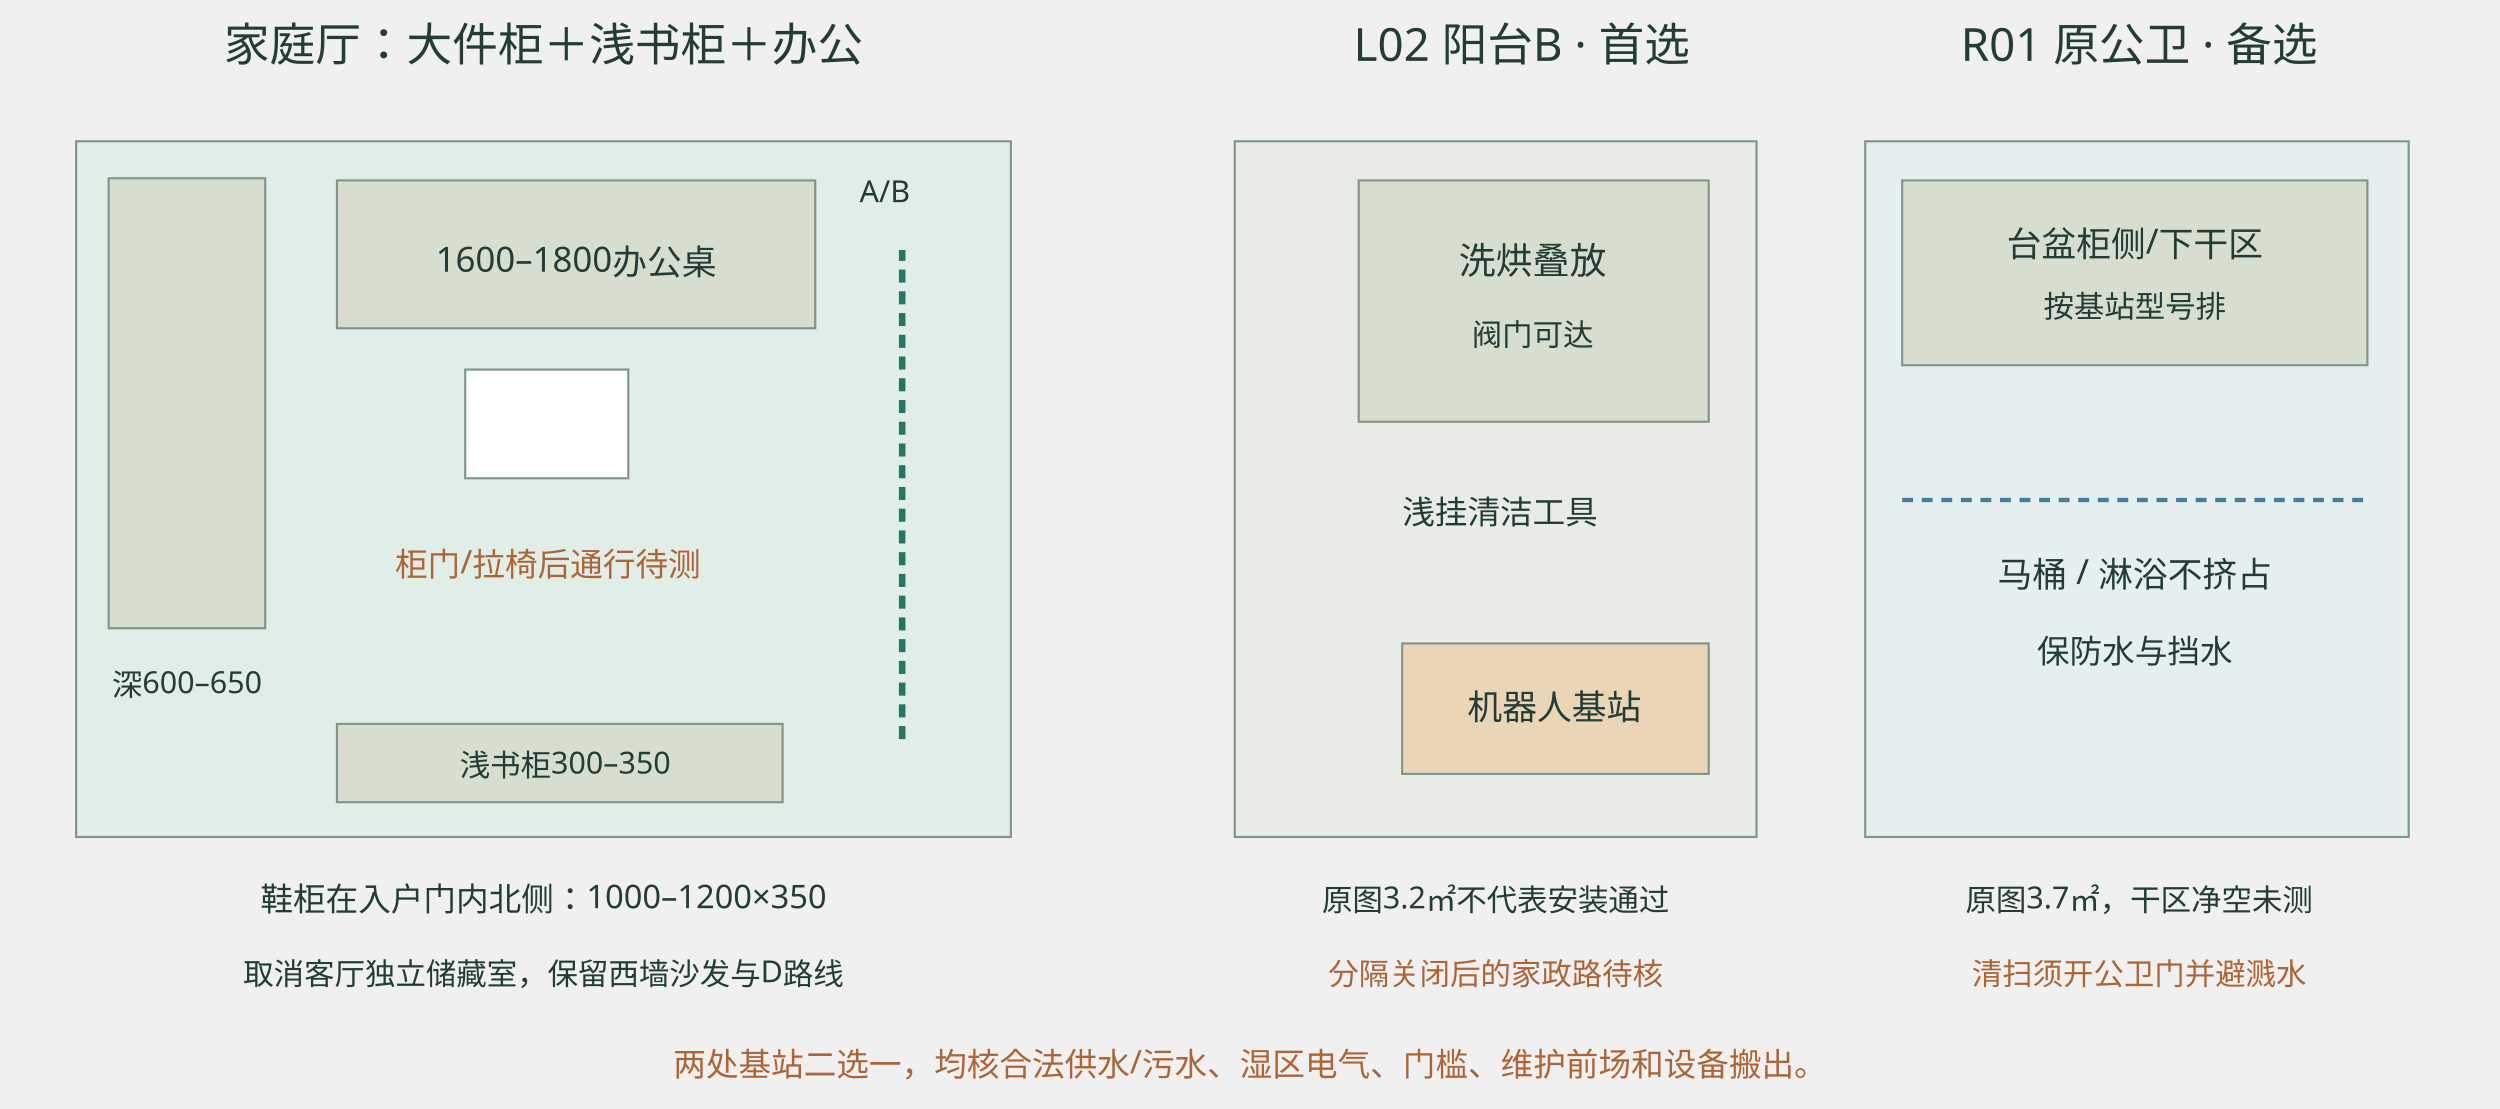
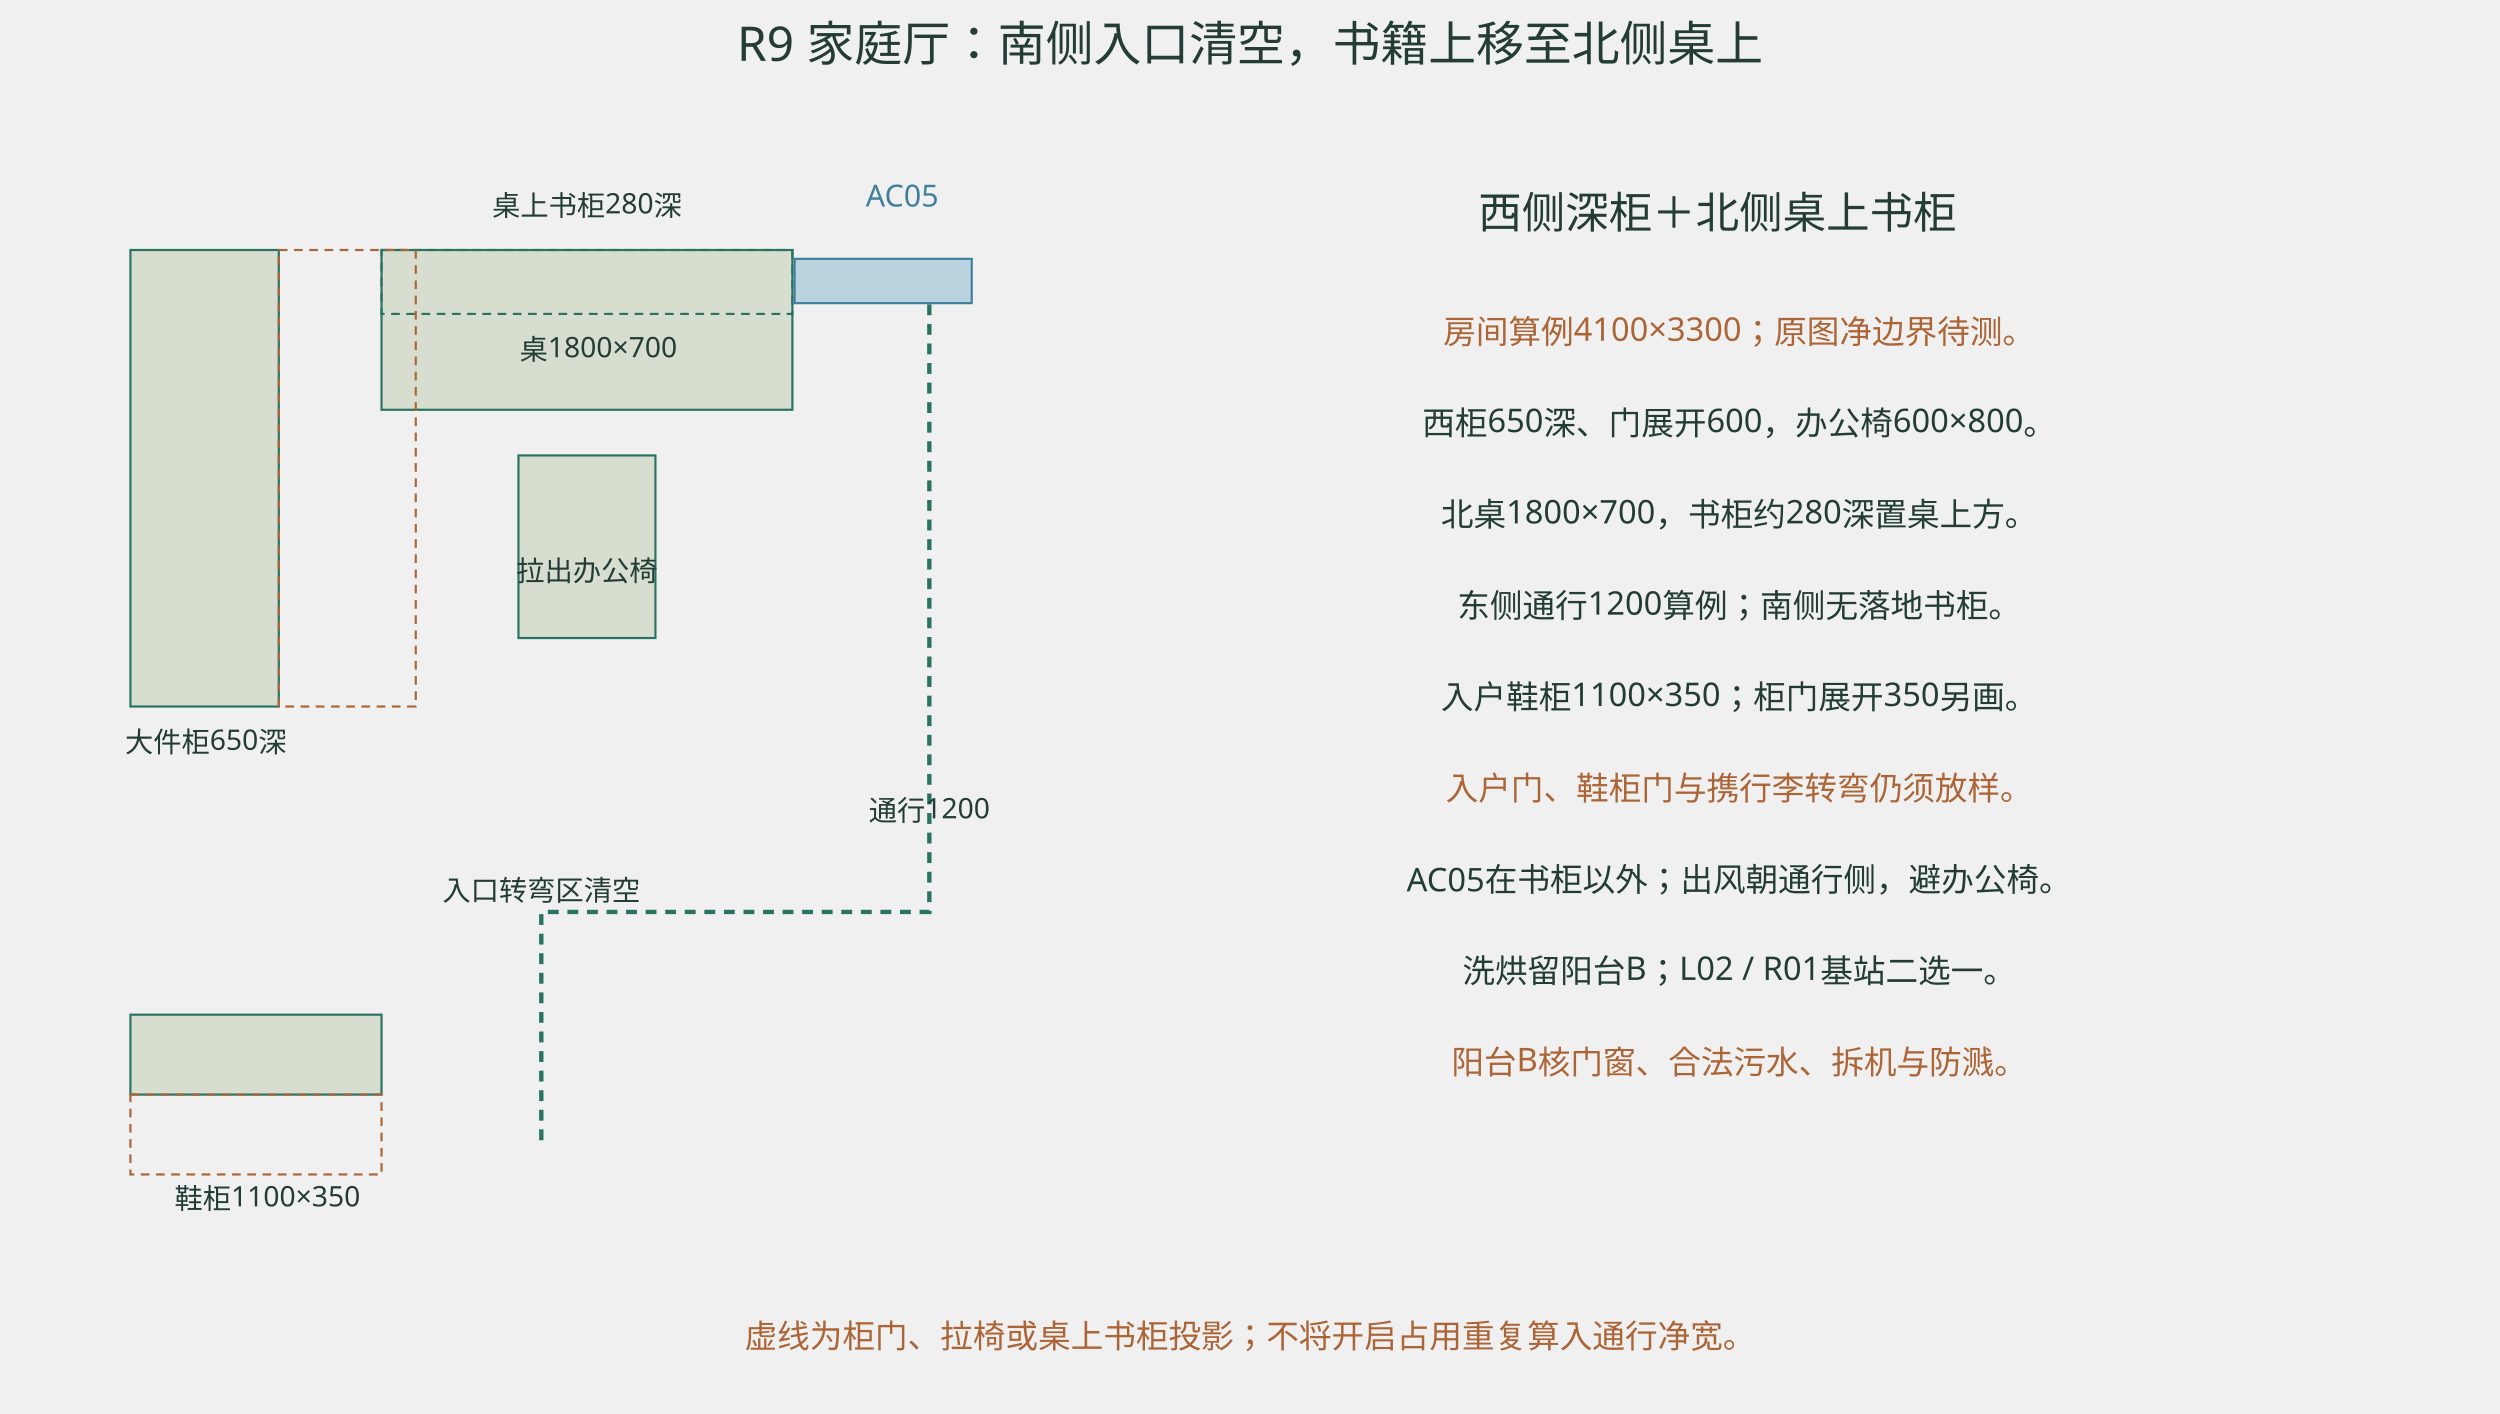
- <svg xmlns="http://www.w3.org/2000/svg" viewBox="0 0 1150 510" role="img" aria-label="R8家庭厅大件柜与两处机器人候选">
+ <svg xmlns="http://www.w3.org/2000/svg" viewBox="0 0 1150 650" role="img" aria-label="R9 家庭厅：南侧入口清空，书籍上移至北侧桌上">
  <g font-family="Microsoft YaHei, sans-serif">
-     <text x="250" y="28" font-size="21" fill="#233d36" text-anchor="middle">家庭厅：大件柜＋浅书柜＋办公</text>
-     <rect x="35" y="65" width="430" height="320" rx="0" fill="#e0eee7" stroke="#82958c" />
-     <rect x="50" y="82" width="72" height="207" rx="0" fill="#d8decf" stroke="#82958c" />
-     <text x="86" y="320" font-size="14" fill="#233d36" text-anchor="middle">深600–650</text>
-     <rect x="155" y="83" width="220" height="68" rx="0" fill="#d8decf" stroke="#82958c" />
-     <text x="265" y="125" font-size="16" fill="#233d36" text-anchor="middle">1600–1800办公桌</text>
-     <rect x="214" y="170" width="75" height="50" rx="0" fill="#fff" stroke="#82958c" />
-     <rect x="155" y="333" width="205" height="36" rx="0" fill="#d8decf" stroke="#82958c" />
-     <text x="260" y="357" font-size="14" fill="#233d36" text-anchor="middle">浅书柜300–350</text>
-     <line x1="415" y1="340" x2="415" y2="115" stroke="#287361" stroke-width="3" stroke-dasharray="6 4" />
-     <text x="407" y="93" font-size="14" fill="#233d36" text-anchor="middle">A/B</text>
-     <text x="252" y="265" font-size="15" fill="#ac6537" text-anchor="middle">柜门/拉椅后通行待测</text>
-     <text x="250" y="419" font-size="15" fill="#233d36" text-anchor="middle">鞋柜在入户门内北侧：1000–1200×350</text>
-     <text x="250" y="453" font-size="14" fill="#233d36" text-anchor="middle">取消客厅独立储藏室，保留西墙沙发与D路线</text>
-     <text x="700" y="28" font-size="21" fill="#233d36" text-anchor="middle">L02 阳台B · 首选</text>
-     <rect x="568" y="65" width="240" height="320" rx="0" fill="#e9ece6" stroke="#82958c" />
-     <rect x="625" y="83" width="161" height="111" rx="0" fill="#d8decf" stroke="#82958c" />
-     <text x="705" y="126" font-size="17" fill="#233d36" text-anchor="middle">洗烘叠放</text>
-     <text x="705" y="159" font-size="14" fill="#233d36" text-anchor="middle">阀门可达</text>
-     <rect x="645" y="296" width="141" height="60" rx="0" fill="#ead5b7" stroke="#82958c" />
-     <text x="715" y="331" font-size="16" fill="#233d36" text-anchor="middle">机器人基站</text>
-     <text x="690" y="241" font-size="15" fill="#233d36" text-anchor="middle">浅挂清洁工具</text>
-     <text x="688" y="419" font-size="14" fill="#233d36" text-anchor="middle">原图3.2㎡不代表安装通过</text>
-     <text x="688" y="453" font-size="14" fill="#ac6537" text-anchor="middle">分隔关闭后的家政路待核</text>
-     <text x="984" y="28" font-size="21" fill="#233d36" text-anchor="middle">R01 原公卫 · 备选</text>
-     <rect x="858" y="65" width="250" height="320" rx="0" fill="#e5eff0" stroke="#82958c" />
-     <rect x="875" y="83" width="214" height="85" rx="0" fill="#d8decf" stroke="#82958c" />
-     <text x="982" y="118" font-size="16" fill="#233d36" text-anchor="middle">台盆柜侧/下干区</text>
-     <text x="982" y="146" font-size="14" fill="#233d36" text-anchor="middle">按基站型号排</text>
-     <line x1="875" y1="230" x2="1090" y2="230" stroke="#427f9a" stroke-width="2" stroke-dasharray="5 4" />
-     <text x="982" y="270" font-size="16" fill="#233d36" text-anchor="middle">马桶 / 淋浴不挤占</text>
-     <text x="982" y="305" font-size="15" fill="#233d36" text-anchor="middle">保防水与挡水</text>
-     <text x="984" y="419" font-size="14" fill="#233d36" text-anchor="middle">原图3.7㎡，干区净空未测</text>
-     <text x="984" y="453" font-size="14" fill="#ac6537" text-anchor="middle">清扫须开公卫门并避溅水</text>
-     <text x="575" y="495" font-size="15" fill="#ac6537" text-anchor="middle">两处基站二选一，均核合法供水/污水、湿区电气、门槛、维护前场和设备搬出。</text>
+     <text x="575.0" y="28" font-size="22" fill="#233d36" text-anchor="middle">R9 家庭厅：南侧入口清空，书籍上移至北侧桌上</text>
+     <rect x="60.0" y="115.0" width="68.25" height="210.0" rx="0" fill="#d8decf" stroke="#287361" />
+     <rect x="175.5" y="115.0" width="189.0" height="73.5" rx="0" fill="#d8decf" stroke="#287361" />
+     <rect x="175.5" y="115.0" width="189.0" height="29.4" rx="0" fill="none" stroke="#287361" stroke-dasharray="4 3" />
+     <rect x="238.5" y="209.5" width="63.0" height="84.0" rx="0" fill="#d8decf" stroke="#287361" />
+     <rect x="128.25" y="115.0" width="63.0" height="210.0" rx="0" fill="none" stroke="#ac6537" stroke-dasharray="4 3" />
+     <rect x="60.0" y="466.75" width="115.5" height="36.75" rx="0" fill="#d8decf" stroke="#287361" />
+     <rect x="60.0" y="503.5" width="115.5" height="36.75" rx="0" fill="none" stroke="#ac6537" stroke-dasharray="4 3" />
+     <polyline points="249.0,524.5 249.0,419.5 427.5,419.5 427.5,136.0" fill="none" stroke="#287361" stroke-width="2" stroke-dasharray="5 4" />
+     <text x="94.65" y="346.0" font-size="13" fill="#233d36" text-anchor="middle">大件柜650深</text>
+     <text x="275.25" y="165.4" font-size="13" fill="#233d36" text-anchor="middle">桌1800×700</text>
+     <text x="270.0" y="99.25" font-size="13" fill="#233d36" text-anchor="middle">桌上书柜280深</text>
+     <text x="270.0" y="267.25" font-size="13" fill="#233d36" text-anchor="middle">拉出办公椅</text>
+     <text x="427.5" y="377.5" font-size="13" fill="#233d36" text-anchor="middle">通行1200</text>
+     <text x="249.0" y="414.25" font-size="13" fill="#233d36" text-anchor="middle">入口转弯区清空</text>
+     <text x="123.0" y="556.0" font-size="13" fill="#233d36" text-anchor="middle">鞋柜1100×350</text>
+     <rect x="365.529" y="119.074" width="81.474" height="20.369" rx="0" fill="#bad4df" stroke="#427f9a" />
+     <text x="415" y="95" font-size="14" fill="#427f9a" text-anchor="middle">AC05</text>
+     <text x="790" y="105" font-size="20" fill="#233d36" text-anchor="middle">西侧深柜＋北侧桌上书柜</text>
+     <text x="800" y="158" font-size="15" fill="#ac6537" text-anchor="middle">房间算例4100×3300；原图净边界待测。</text>
+     <text x="800" y="200" font-size="15" fill="#233d36" text-anchor="middle">西柜650深、门展开600，办公椅600×800。</text>
+     <text x="800" y="242" font-size="15" fill="#233d36" text-anchor="middle">北桌1800×700，书柜约280深置桌上方。</text>
+     <text x="800" y="284" font-size="15" fill="#233d36" text-anchor="middle">东侧通行1200算例；南侧无落地书柜。</text>
+     <text x="800" y="326" font-size="15" fill="#233d36" text-anchor="middle">入户鞋柜1100×350；柜门展开350另画。</text>
+     <text x="800" y="368" font-size="15" fill="#ac6537" text-anchor="middle">入户门、鞋柜门与携行李转弯仍须放样。</text>
+     <text x="800" y="410" font-size="15" fill="#233d36" text-anchor="middle">AC05在书柜以外；出风朝通行侧，避办公椅。</text>
+     <text x="800" y="452" font-size="15" fill="#233d36" text-anchor="middle">洗烘留阳台B；L02 / R01基站二选一。</text>
+     <text x="800" y="494" font-size="15" fill="#ac6537" text-anchor="middle">阳台B核门窗、合法污水、拆机与防溅。</text>
+     <text x="575" y="620" font-size="15" fill="#ac6537" text-anchor="middle">虚线为柜门、拉椅或桌上书柜投影；不将开启占用重复算入通行净宽。</text>
  </g>
</svg>
